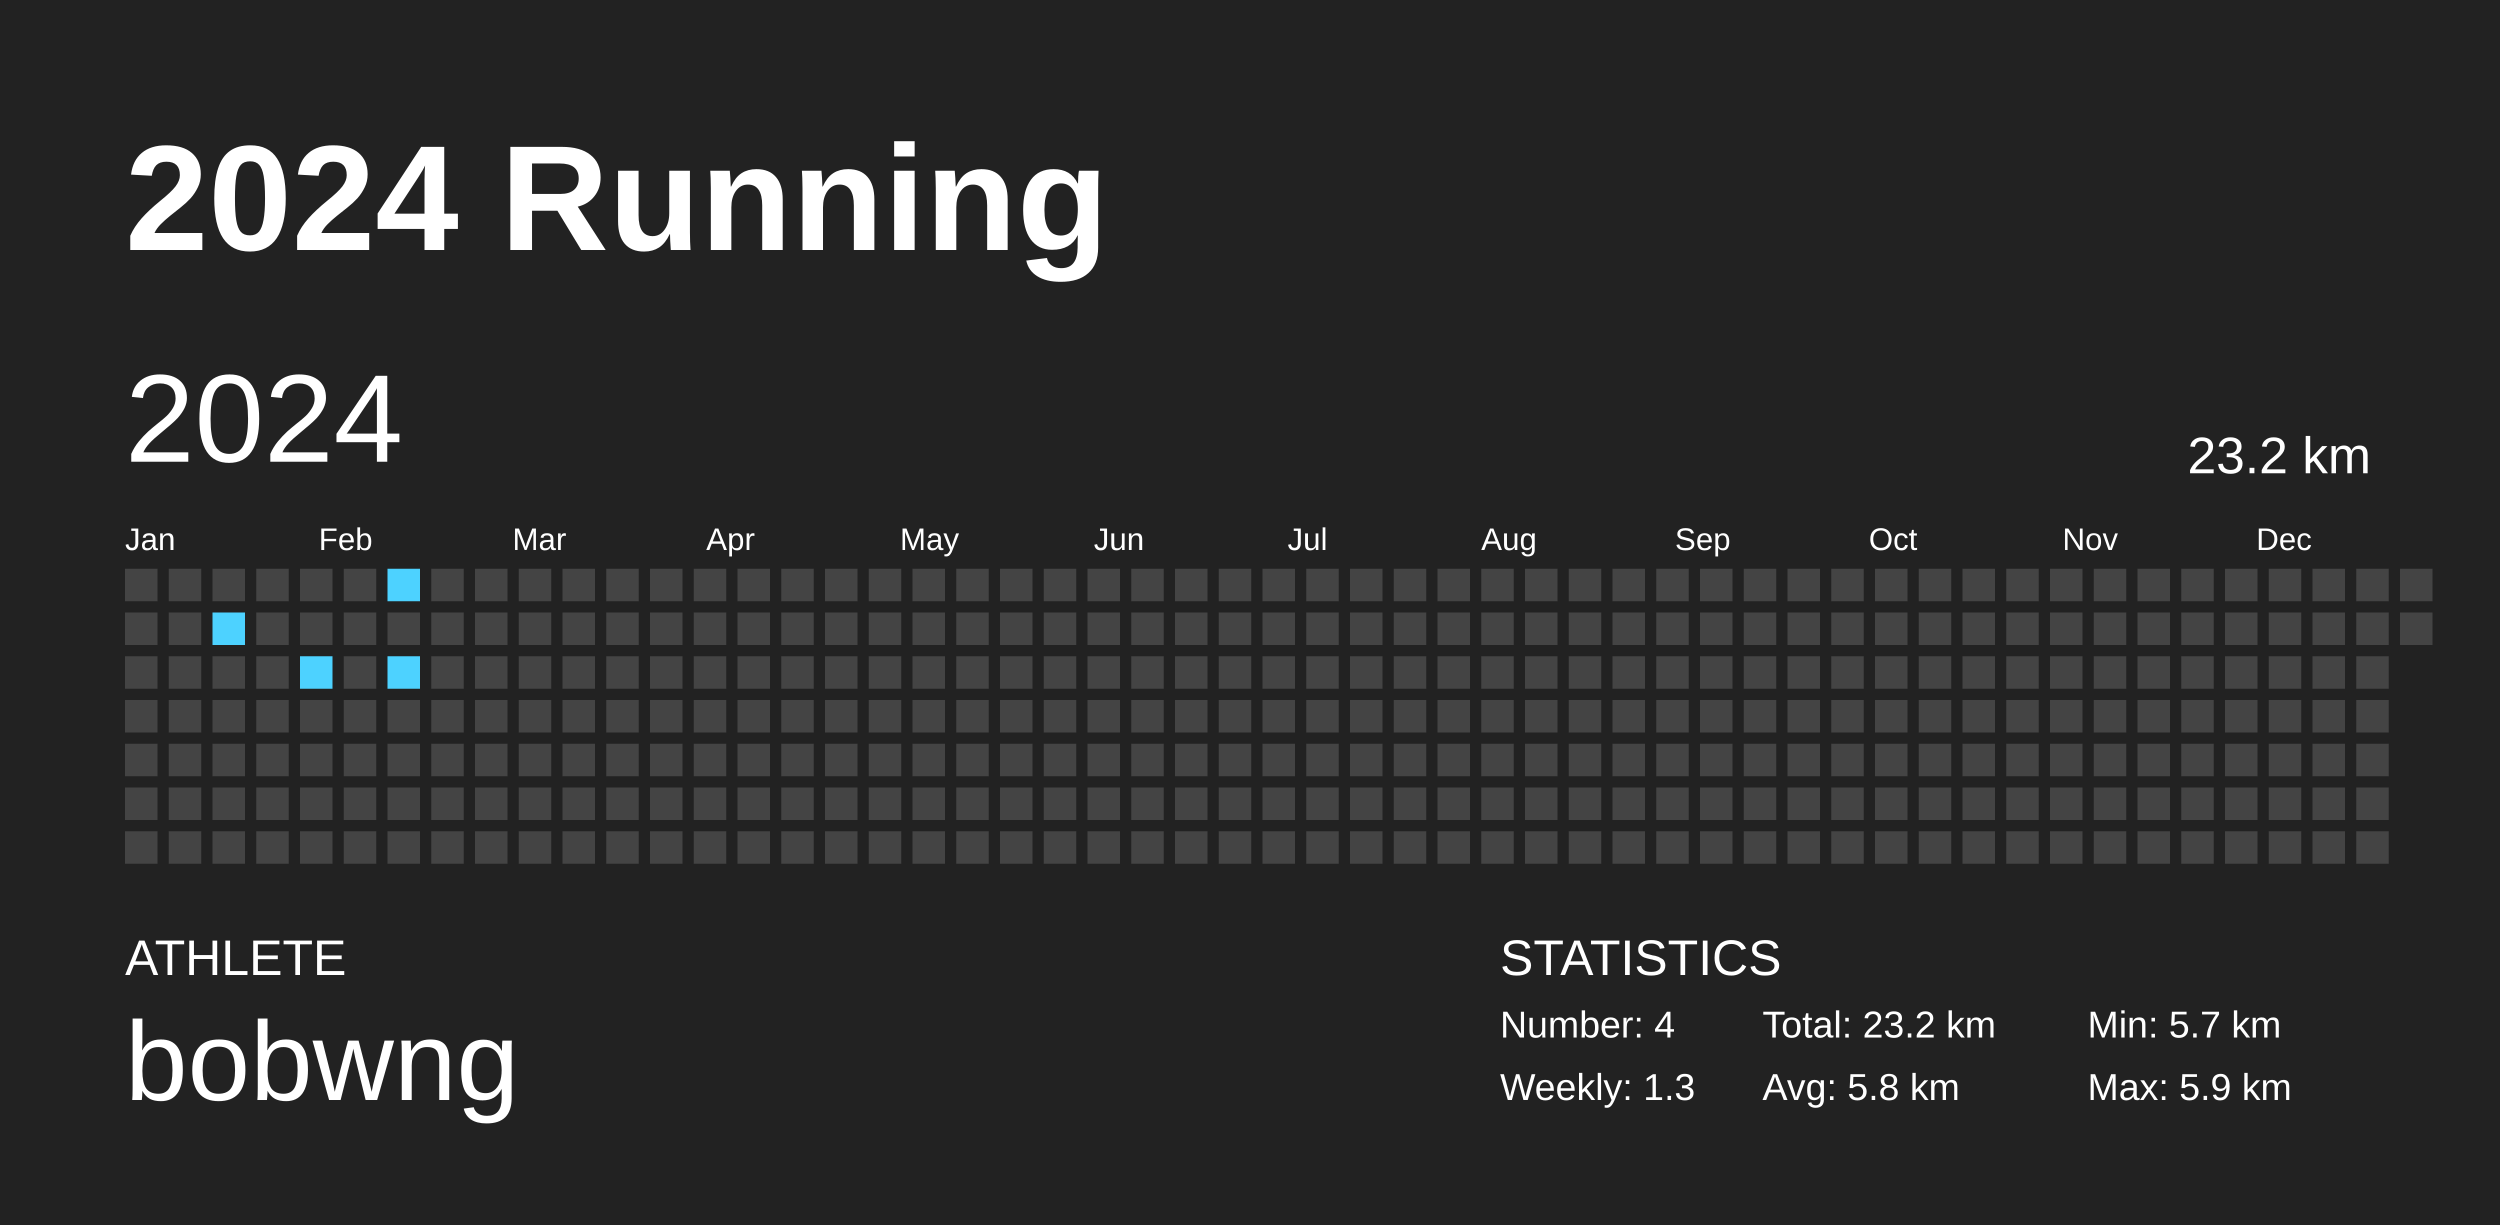
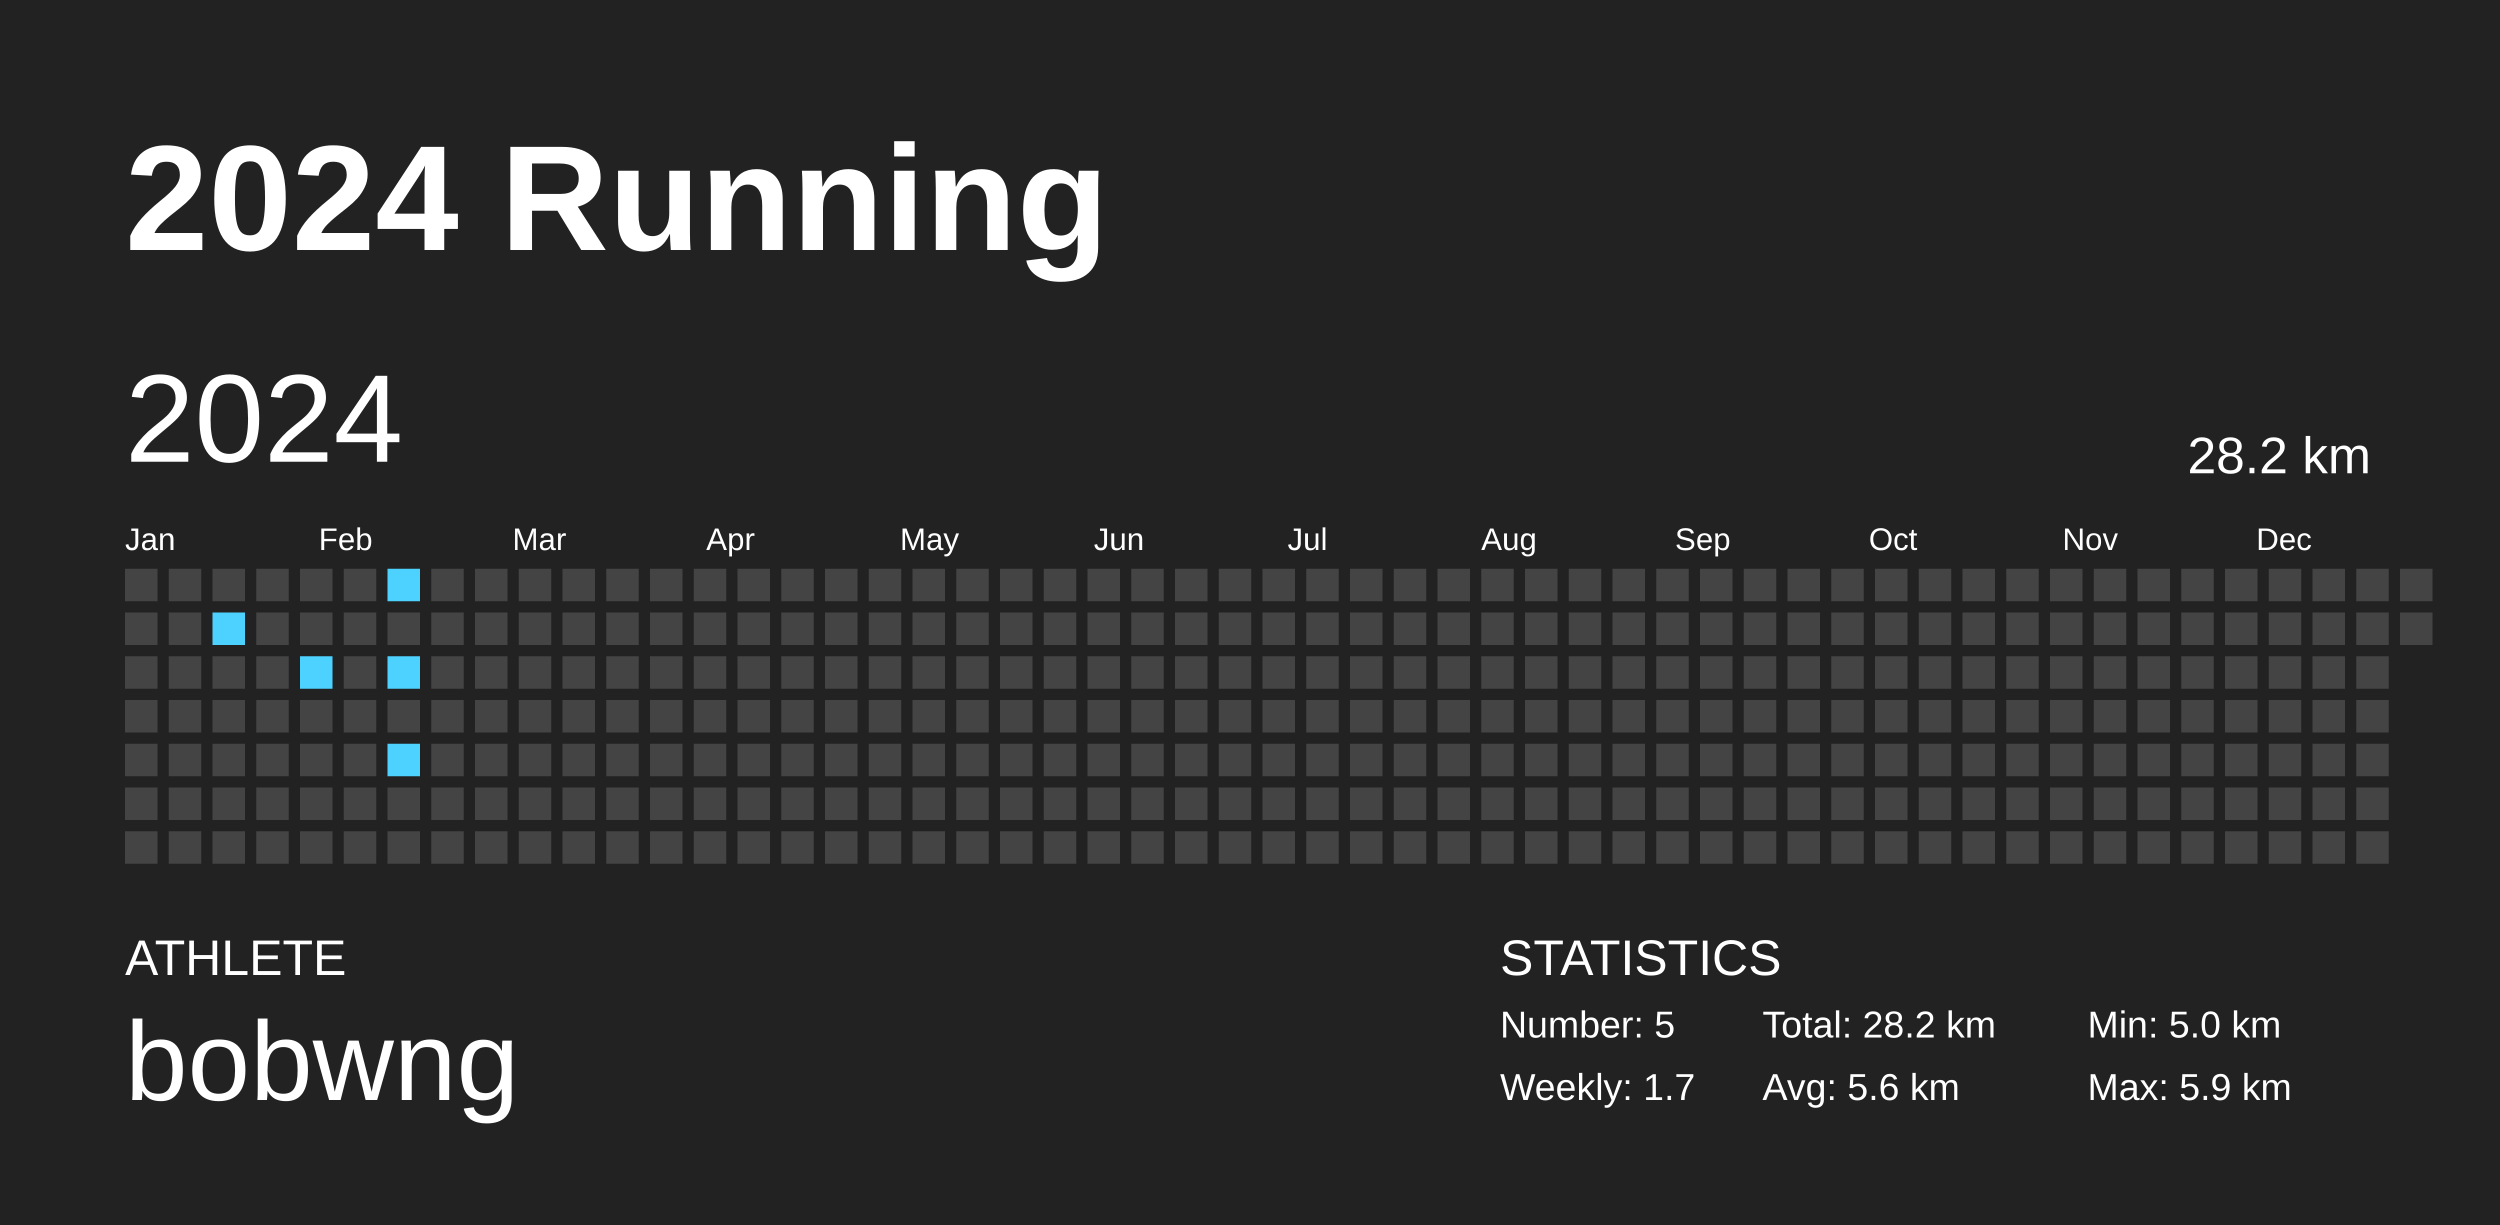
<svg xmlns="http://www.w3.org/2000/svg" baseProfile="full" height="98mm" version="1.1" viewBox="0,0,200,98" width="200mm">
  <defs />
  <rect fill="#222222" height="98" width="200" x="0" y="0" />
  <text fill="#FFFFFF" style="font-size:12px; font-family:Arial; font-weight:bold;" x="10" y="20">2024 Running</text>
  <text fill="#FFFFFF" style="font-size:4px; font-family:Arial" x="10" y="78">ATHLETE</text>
  <text fill="#FFFFFF" style="font-size:9px; font-family:Arial" x="10" y="88">bobwng</text>
  <text fill="#FFFFFF" style="font-size:4px; font-family:Arial" x="120" y="78">STATISTICS</text>
-   <text fill="#FFFFFF" style="font-size:3px; font-family:Arial" x="120" y="83">Number: 4</text>
-   <text fill="#FFFFFF" style="font-size:3px; font-family:Arial" x="120" y="88">Weekly: 1.3</text>
-   <text fill="#FFFFFF" style="font-size:3px; font-family:Arial" x="141" y="83">Total: 23.2 km</text>
-   <text fill="#FFFFFF" style="font-size:3px; font-family:Arial" x="141" y="88">Avg: 5.8 km</text>
-   <text fill="#FFFFFF" style="font-size:3px; font-family:Arial" x="167" y="83">Min: 5.7 km</text>
+   <text fill="#FFFFFF" style="font-size:3px; font-family:Arial" x="120" y="83">Number: 5</text>
+   <text fill="#FFFFFF" style="font-size:3px; font-family:Arial" x="120" y="88">Weekly: 1.7</text>
+   <text fill="#FFFFFF" style="font-size:3px; font-family:Arial" x="141" y="83">Total: 28.2 km</text>
+   <text fill="#FFFFFF" style="font-size:3px; font-family:Arial" x="141" y="88">Avg: 5.6 km</text>
+   <text fill="#FFFFFF" style="font-size:3px; font-family:Arial" x="167" y="83">Min: 5.0 km</text>
  <text fill="#FFFFFF" style="font-size:3px; font-family:Arial" x="167" y="88">Max: 5.9 km</text>
  <text dominant-baseline="hanging" fill="#FFFFFF" style="font-size:10.0px; font-family:Arial;" x="10" y="30">2024</text>
-   <text dominant-baseline="hanging" fill="#FFFFFF" style="font-size:4.125px; font-family:Arial;" x="175" y="35">23.2 km</text>
+   <text dominant-baseline="hanging" fill="#FFFFFF" style="font-size:4.125px; font-family:Arial;" x="175" y="35">28.2 km</text>
  <text fill="#FFFFFF" style="font-size:2.5px; font-family:Arial" x="10.0" y="44">Jan</text>
  <text fill="#FFFFFF" style="font-size:2.5px; font-family:Arial" x="25.5" y="44">Feb</text>
  <text fill="#FFFFFF" style="font-size:2.5px; font-family:Arial" x="41.0" y="44">Mar</text>
  <text fill="#FFFFFF" style="font-size:2.5px; font-family:Arial" x="56.5" y="44">Apr</text>
  <text fill="#FFFFFF" style="font-size:2.5px; font-family:Arial" x="72.0" y="44">May</text>
  <text fill="#FFFFFF" style="font-size:2.5px; font-family:Arial" x="87.5" y="44">Jun</text>
  <text fill="#FFFFFF" style="font-size:2.5px; font-family:Arial" x="103.0" y="44">Jul</text>
  <text fill="#FFFFFF" style="font-size:2.5px; font-family:Arial" x="118.5" y="44">Aug</text>
  <text fill="#FFFFFF" style="font-size:2.5px; font-family:Arial" x="134.0" y="44">Sep</text>
  <text fill="#FFFFFF" style="font-size:2.5px; font-family:Arial" x="149.5" y="44">Oct</text>
  <text fill="#FFFFFF" style="font-size:2.5px; font-family:Arial" x="165.0" y="44">Nov</text>
  <text fill="#FFFFFF" style="font-size:2.5px; font-family:Arial" x="180.5" y="44">Dec</text>
  <rect fill="#444444" height="2.6" width="2.6" x="10.0" y="45.5" />
  <rect fill="#444444" height="2.6" width="2.6" x="10.0" y="49.0" />
  <rect fill="#444444" height="2.6" width="2.6" x="10.0" y="52.5" />
  <rect fill="#444444" height="2.6" width="2.6" x="10.0" y="56.0" />
  <rect fill="#444444" height="2.6" width="2.6" x="10.0" y="59.5" />
  <rect fill="#444444" height="2.6" width="2.6" x="10.0" y="63.0" />
  <rect fill="#444444" height="2.6" width="2.6" x="10.0" y="66.5" />
  <rect fill="#444444" height="2.6" width="2.6" x="13.5" y="45.5" />
  <rect fill="#444444" height="2.6" width="2.6" x="13.5" y="49.0" />
  <rect fill="#444444" height="2.6" width="2.6" x="13.5" y="52.5" />
  <rect fill="#444444" height="2.6" width="2.6" x="13.5" y="56.0" />
  <rect fill="#444444" height="2.6" width="2.6" x="13.5" y="59.5" />
  <rect fill="#444444" height="2.6" width="2.6" x="13.5" y="63.0" />
  <rect fill="#444444" height="2.6" width="2.6" x="13.5" y="66.5" />
  <rect fill="#444444" height="2.6" width="2.6" x="17.0" y="45.5" />
  <rect fill="#4dd2ff" height="2.6" width="2.6" x="17.0" y="49.0" />
  <rect fill="#444444" height="2.6" width="2.6" x="17.0" y="52.5" />
  <rect fill="#444444" height="2.6" width="2.6" x="17.0" y="56.0" />
  <rect fill="#444444" height="2.6" width="2.6" x="17.0" y="59.5" />
  <rect fill="#444444" height="2.6" width="2.6" x="17.0" y="63.0" />
  <rect fill="#444444" height="2.6" width="2.6" x="17.0" y="66.5" />
  <rect fill="#444444" height="2.6" width="2.6" x="20.5" y="45.5" />
  <rect fill="#444444" height="2.6" width="2.6" x="20.5" y="49.0" />
  <rect fill="#444444" height="2.6" width="2.6" x="20.5" y="52.5" />
  <rect fill="#444444" height="2.6" width="2.6" x="20.5" y="56.0" />
  <rect fill="#444444" height="2.6" width="2.6" x="20.5" y="59.5" />
  <rect fill="#444444" height="2.6" width="2.6" x="20.5" y="63.0" />
  <rect fill="#444444" height="2.6" width="2.6" x="20.5" y="66.5" />
  <rect fill="#444444" height="2.6" width="2.6" x="24.0" y="45.5" />
  <rect fill="#444444" height="2.6" width="2.6" x="24.0" y="49.0" />
  <rect fill="#4dd2ff" height="2.6" width="2.6" x="24.0" y="52.5" />
  <rect fill="#444444" height="2.6" width="2.6" x="24.0" y="56.0" />
  <rect fill="#444444" height="2.6" width="2.6" x="24.0" y="59.5" />
  <rect fill="#444444" height="2.6" width="2.6" x="24.0" y="63.0" />
  <rect fill="#444444" height="2.6" width="2.6" x="24.0" y="66.5" />
  <rect fill="#444444" height="2.6" width="2.6" x="27.5" y="45.5" />
  <rect fill="#444444" height="2.6" width="2.6" x="27.5" y="49.0" />
  <rect fill="#444444" height="2.6" width="2.6" x="27.5" y="52.5" />
  <rect fill="#444444" height="2.6" width="2.6" x="27.5" y="56.0" />
  <rect fill="#444444" height="2.6" width="2.6" x="27.5" y="59.5" />
  <rect fill="#444444" height="2.6" width="2.6" x="27.5" y="63.0" />
  <rect fill="#444444" height="2.6" width="2.6" x="27.5" y="66.5" />
  <rect fill="#4dd2ff" height="2.6" width="2.6" x="31.0" y="45.5" />
  <rect fill="#444444" height="2.6" width="2.6" x="31.0" y="49.0" />
  <rect fill="#4dd2ff" height="2.6" width="2.6" x="31.0" y="52.5" />
  <rect fill="#444444" height="2.6" width="2.6" x="31.0" y="56.0" />
-   <rect fill="#444444" height="2.6" width="2.6" x="31.0" y="59.5" />
+   <rect fill="#4dd2ff" height="2.6" width="2.6" x="31.0" y="59.5" />
  <rect fill="#444444" height="2.6" width="2.6" x="31.0" y="63.0" />
  <rect fill="#444444" height="2.6" width="2.6" x="31.0" y="66.5" />
  <rect fill="#444444" height="2.6" width="2.6" x="34.5" y="45.5" />
  <rect fill="#444444" height="2.6" width="2.6" x="34.5" y="49.0" />
  <rect fill="#444444" height="2.6" width="2.6" x="34.5" y="52.5" />
  <rect fill="#444444" height="2.6" width="2.6" x="34.5" y="56.0" />
  <rect fill="#444444" height="2.6" width="2.6" x="34.5" y="59.5" />
  <rect fill="#444444" height="2.6" width="2.6" x="34.5" y="63.0" />
  <rect fill="#444444" height="2.6" width="2.6" x="34.5" y="66.5" />
  <rect fill="#444444" height="2.6" width="2.6" x="38.0" y="45.5" />
  <rect fill="#444444" height="2.6" width="2.6" x="38.0" y="49.0" />
  <rect fill="#444444" height="2.6" width="2.6" x="38.0" y="52.5" />
  <rect fill="#444444" height="2.6" width="2.6" x="38.0" y="56.0" />
  <rect fill="#444444" height="2.6" width="2.6" x="38.0" y="59.5" />
  <rect fill="#444444" height="2.6" width="2.6" x="38.0" y="63.0" />
  <rect fill="#444444" height="2.6" width="2.6" x="38.0" y="66.5" />
  <rect fill="#444444" height="2.6" width="2.6" x="41.5" y="45.5" />
  <rect fill="#444444" height="2.6" width="2.6" x="41.5" y="49.0" />
  <rect fill="#444444" height="2.6" width="2.6" x="41.5" y="52.5" />
  <rect fill="#444444" height="2.6" width="2.6" x="41.5" y="56.0" />
  <rect fill="#444444" height="2.6" width="2.6" x="41.5" y="59.5" />
  <rect fill="#444444" height="2.6" width="2.6" x="41.5" y="63.0" />
  <rect fill="#444444" height="2.6" width="2.6" x="41.5" y="66.5" />
  <rect fill="#444444" height="2.6" width="2.6" x="45.0" y="45.5" />
  <rect fill="#444444" height="2.6" width="2.6" x="45.0" y="49.0" />
  <rect fill="#444444" height="2.6" width="2.6" x="45.0" y="52.5" />
  <rect fill="#444444" height="2.6" width="2.6" x="45.0" y="56.0" />
  <rect fill="#444444" height="2.6" width="2.6" x="45.0" y="59.5" />
  <rect fill="#444444" height="2.6" width="2.6" x="45.0" y="63.0" />
  <rect fill="#444444" height="2.6" width="2.6" x="45.0" y="66.5" />
  <rect fill="#444444" height="2.6" width="2.6" x="48.5" y="45.5" />
  <rect fill="#444444" height="2.6" width="2.6" x="48.5" y="49.0" />
  <rect fill="#444444" height="2.6" width="2.6" x="48.5" y="52.5" />
  <rect fill="#444444" height="2.6" width="2.6" x="48.5" y="56.0" />
  <rect fill="#444444" height="2.6" width="2.6" x="48.5" y="59.5" />
  <rect fill="#444444" height="2.6" width="2.6" x="48.5" y="63.0" />
  <rect fill="#444444" height="2.6" width="2.6" x="48.5" y="66.5" />
  <rect fill="#444444" height="2.6" width="2.6" x="52.0" y="45.5" />
  <rect fill="#444444" height="2.6" width="2.6" x="52.0" y="49.0" />
  <rect fill="#444444" height="2.6" width="2.6" x="52.0" y="52.5" />
  <rect fill="#444444" height="2.6" width="2.6" x="52.0" y="56.0" />
  <rect fill="#444444" height="2.6" width="2.6" x="52.0" y="59.5" />
  <rect fill="#444444" height="2.6" width="2.6" x="52.0" y="63.0" />
  <rect fill="#444444" height="2.6" width="2.6" x="52.0" y="66.5" />
  <rect fill="#444444" height="2.6" width="2.6" x="55.5" y="45.5" />
  <rect fill="#444444" height="2.6" width="2.6" x="55.5" y="49.0" />
  <rect fill="#444444" height="2.6" width="2.6" x="55.5" y="52.5" />
  <rect fill="#444444" height="2.6" width="2.6" x="55.5" y="56.0" />
  <rect fill="#444444" height="2.6" width="2.6" x="55.5" y="59.5" />
  <rect fill="#444444" height="2.6" width="2.6" x="55.5" y="63.0" />
  <rect fill="#444444" height="2.6" width="2.6" x="55.5" y="66.5" />
  <rect fill="#444444" height="2.6" width="2.6" x="59.0" y="45.5" />
  <rect fill="#444444" height="2.6" width="2.6" x="59.0" y="49.0" />
  <rect fill="#444444" height="2.6" width="2.6" x="59.0" y="52.5" />
  <rect fill="#444444" height="2.6" width="2.6" x="59.0" y="56.0" />
  <rect fill="#444444" height="2.6" width="2.6" x="59.0" y="59.5" />
  <rect fill="#444444" height="2.6" width="2.6" x="59.0" y="63.0" />
  <rect fill="#444444" height="2.6" width="2.6" x="59.0" y="66.5" />
  <rect fill="#444444" height="2.6" width="2.6" x="62.5" y="45.5" />
  <rect fill="#444444" height="2.6" width="2.6" x="62.5" y="49.0" />
  <rect fill="#444444" height="2.6" width="2.6" x="62.5" y="52.5" />
  <rect fill="#444444" height="2.6" width="2.6" x="62.5" y="56.0" />
  <rect fill="#444444" height="2.6" width="2.6" x="62.5" y="59.5" />
  <rect fill="#444444" height="2.6" width="2.6" x="62.5" y="63.0" />
  <rect fill="#444444" height="2.6" width="2.6" x="62.5" y="66.5" />
  <rect fill="#444444" height="2.6" width="2.6" x="66.0" y="45.5" />
  <rect fill="#444444" height="2.6" width="2.6" x="66.0" y="49.0" />
  <rect fill="#444444" height="2.6" width="2.6" x="66.0" y="52.5" />
  <rect fill="#444444" height="2.6" width="2.6" x="66.0" y="56.0" />
  <rect fill="#444444" height="2.6" width="2.6" x="66.0" y="59.5" />
  <rect fill="#444444" height="2.6" width="2.6" x="66.0" y="63.0" />
  <rect fill="#444444" height="2.6" width="2.6" x="66.0" y="66.5" />
  <rect fill="#444444" height="2.6" width="2.6" x="69.5" y="45.5" />
  <rect fill="#444444" height="2.6" width="2.6" x="69.5" y="49.0" />
  <rect fill="#444444" height="2.6" width="2.6" x="69.5" y="52.5" />
  <rect fill="#444444" height="2.6" width="2.6" x="69.5" y="56.0" />
  <rect fill="#444444" height="2.6" width="2.6" x="69.5" y="59.5" />
  <rect fill="#444444" height="2.6" width="2.6" x="69.5" y="63.0" />
  <rect fill="#444444" height="2.6" width="2.6" x="69.5" y="66.5" />
  <rect fill="#444444" height="2.6" width="2.6" x="73.0" y="45.5" />
  <rect fill="#444444" height="2.6" width="2.6" x="73.0" y="49.0" />
  <rect fill="#444444" height="2.6" width="2.6" x="73.0" y="52.5" />
  <rect fill="#444444" height="2.6" width="2.6" x="73.0" y="56.0" />
  <rect fill="#444444" height="2.6" width="2.6" x="73.0" y="59.5" />
  <rect fill="#444444" height="2.6" width="2.6" x="73.0" y="63.0" />
  <rect fill="#444444" height="2.6" width="2.6" x="73.0" y="66.5" />
  <rect fill="#444444" height="2.6" width="2.6" x="76.5" y="45.5" />
  <rect fill="#444444" height="2.6" width="2.6" x="76.5" y="49.0" />
  <rect fill="#444444" height="2.6" width="2.6" x="76.5" y="52.5" />
  <rect fill="#444444" height="2.6" width="2.6" x="76.5" y="56.0" />
  <rect fill="#444444" height="2.6" width="2.6" x="76.5" y="59.5" />
  <rect fill="#444444" height="2.6" width="2.6" x="76.5" y="63.0" />
  <rect fill="#444444" height="2.6" width="2.6" x="76.5" y="66.5" />
  <rect fill="#444444" height="2.6" width="2.6" x="80.0" y="45.5" />
  <rect fill="#444444" height="2.6" width="2.6" x="80.0" y="49.0" />
  <rect fill="#444444" height="2.6" width="2.6" x="80.0" y="52.5" />
  <rect fill="#444444" height="2.6" width="2.6" x="80.0" y="56.0" />
  <rect fill="#444444" height="2.6" width="2.6" x="80.0" y="59.5" />
  <rect fill="#444444" height="2.6" width="2.6" x="80.0" y="63.0" />
  <rect fill="#444444" height="2.6" width="2.6" x="80.0" y="66.5" />
  <rect fill="#444444" height="2.6" width="2.6" x="83.5" y="45.5" />
  <rect fill="#444444" height="2.6" width="2.6" x="83.5" y="49.0" />
  <rect fill="#444444" height="2.6" width="2.6" x="83.5" y="52.5" />
  <rect fill="#444444" height="2.6" width="2.6" x="83.5" y="56.0" />
  <rect fill="#444444" height="2.6" width="2.6" x="83.5" y="59.5" />
  <rect fill="#444444" height="2.6" width="2.6" x="83.5" y="63.0" />
  <rect fill="#444444" height="2.6" width="2.6" x="83.5" y="66.5" />
  <rect fill="#444444" height="2.6" width="2.6" x="87.0" y="45.5" />
  <rect fill="#444444" height="2.6" width="2.6" x="87.0" y="49.0" />
  <rect fill="#444444" height="2.6" width="2.6" x="87.0" y="52.5" />
  <rect fill="#444444" height="2.6" width="2.6" x="87.0" y="56.0" />
  <rect fill="#444444" height="2.6" width="2.6" x="87.0" y="59.5" />
  <rect fill="#444444" height="2.6" width="2.6" x="87.0" y="63.0" />
  <rect fill="#444444" height="2.6" width="2.6" x="87.0" y="66.5" />
  <rect fill="#444444" height="2.6" width="2.6" x="90.5" y="45.5" />
  <rect fill="#444444" height="2.6" width="2.6" x="90.5" y="49.0" />
  <rect fill="#444444" height="2.6" width="2.6" x="90.5" y="52.5" />
  <rect fill="#444444" height="2.6" width="2.6" x="90.5" y="56.0" />
  <rect fill="#444444" height="2.6" width="2.6" x="90.5" y="59.5" />
  <rect fill="#444444" height="2.6" width="2.6" x="90.5" y="63.0" />
  <rect fill="#444444" height="2.6" width="2.6" x="90.5" y="66.5" />
  <rect fill="#444444" height="2.6" width="2.6" x="94.0" y="45.5" />
  <rect fill="#444444" height="2.6" width="2.6" x="94.0" y="49.0" />
  <rect fill="#444444" height="2.6" width="2.6" x="94.0" y="52.5" />
  <rect fill="#444444" height="2.6" width="2.6" x="94.0" y="56.0" />
  <rect fill="#444444" height="2.6" width="2.6" x="94.0" y="59.5" />
  <rect fill="#444444" height="2.6" width="2.6" x="94.0" y="63.0" />
  <rect fill="#444444" height="2.6" width="2.6" x="94.0" y="66.5" />
  <rect fill="#444444" height="2.6" width="2.6" x="97.5" y="45.5" />
  <rect fill="#444444" height="2.6" width="2.6" x="97.5" y="49.0" />
  <rect fill="#444444" height="2.6" width="2.6" x="97.5" y="52.5" />
  <rect fill="#444444" height="2.6" width="2.6" x="97.5" y="56.0" />
  <rect fill="#444444" height="2.6" width="2.6" x="97.5" y="59.5" />
  <rect fill="#444444" height="2.6" width="2.6" x="97.5" y="63.0" />
  <rect fill="#444444" height="2.6" width="2.6" x="97.5" y="66.5" />
  <rect fill="#444444" height="2.6" width="2.6" x="101.0" y="45.5" />
  <rect fill="#444444" height="2.6" width="2.6" x="101.0" y="49.0" />
  <rect fill="#444444" height="2.6" width="2.6" x="101.0" y="52.5" />
  <rect fill="#444444" height="2.6" width="2.6" x="101.0" y="56.0" />
  <rect fill="#444444" height="2.6" width="2.6" x="101.0" y="59.5" />
  <rect fill="#444444" height="2.6" width="2.6" x="101.0" y="63.0" />
  <rect fill="#444444" height="2.6" width="2.6" x="101.0" y="66.5" />
  <rect fill="#444444" height="2.6" width="2.6" x="104.5" y="45.5" />
  <rect fill="#444444" height="2.6" width="2.6" x="104.5" y="49.0" />
  <rect fill="#444444" height="2.6" width="2.6" x="104.5" y="52.5" />
  <rect fill="#444444" height="2.6" width="2.6" x="104.5" y="56.0" />
  <rect fill="#444444" height="2.6" width="2.6" x="104.5" y="59.5" />
  <rect fill="#444444" height="2.6" width="2.6" x="104.5" y="63.0" />
  <rect fill="#444444" height="2.6" width="2.6" x="104.5" y="66.5" />
  <rect fill="#444444" height="2.6" width="2.6" x="108.0" y="45.5" />
  <rect fill="#444444" height="2.6" width="2.6" x="108.0" y="49.0" />
  <rect fill="#444444" height="2.6" width="2.6" x="108.0" y="52.5" />
  <rect fill="#444444" height="2.6" width="2.6" x="108.0" y="56.0" />
  <rect fill="#444444" height="2.6" width="2.6" x="108.0" y="59.5" />
  <rect fill="#444444" height="2.6" width="2.6" x="108.0" y="63.0" />
  <rect fill="#444444" height="2.6" width="2.6" x="108.0" y="66.5" />
  <rect fill="#444444" height="2.6" width="2.6" x="111.5" y="45.5" />
  <rect fill="#444444" height="2.6" width="2.6" x="111.5" y="49.0" />
  <rect fill="#444444" height="2.6" width="2.6" x="111.5" y="52.5" />
  <rect fill="#444444" height="2.6" width="2.6" x="111.5" y="56.0" />
  <rect fill="#444444" height="2.6" width="2.6" x="111.5" y="59.5" />
  <rect fill="#444444" height="2.6" width="2.6" x="111.5" y="63.0" />
  <rect fill="#444444" height="2.6" width="2.6" x="111.5" y="66.5" />
  <rect fill="#444444" height="2.6" width="2.6" x="115.0" y="45.5" />
  <rect fill="#444444" height="2.6" width="2.6" x="115.0" y="49.0" />
  <rect fill="#444444" height="2.6" width="2.6" x="115.0" y="52.5" />
  <rect fill="#444444" height="2.6" width="2.6" x="115.0" y="56.0" />
  <rect fill="#444444" height="2.6" width="2.6" x="115.0" y="59.5" />
  <rect fill="#444444" height="2.6" width="2.6" x="115.0" y="63.0" />
  <rect fill="#444444" height="2.6" width="2.6" x="115.0" y="66.5" />
  <rect fill="#444444" height="2.6" width="2.6" x="118.5" y="45.5" />
  <rect fill="#444444" height="2.6" width="2.6" x="118.5" y="49.0" />
  <rect fill="#444444" height="2.6" width="2.6" x="118.5" y="52.5" />
  <rect fill="#444444" height="2.6" width="2.6" x="118.5" y="56.0" />
  <rect fill="#444444" height="2.6" width="2.6" x="118.5" y="59.5" />
  <rect fill="#444444" height="2.6" width="2.6" x="118.5" y="63.0" />
  <rect fill="#444444" height="2.6" width="2.6" x="118.5" y="66.5" />
  <rect fill="#444444" height="2.6" width="2.6" x="122.0" y="45.5" />
  <rect fill="#444444" height="2.6" width="2.6" x="122.0" y="49.0" />
  <rect fill="#444444" height="2.6" width="2.6" x="122.0" y="52.5" />
  <rect fill="#444444" height="2.6" width="2.6" x="122.0" y="56.0" />
  <rect fill="#444444" height="2.6" width="2.6" x="122.0" y="59.5" />
  <rect fill="#444444" height="2.6" width="2.6" x="122.0" y="63.0" />
  <rect fill="#444444" height="2.6" width="2.6" x="122.0" y="66.5" />
  <rect fill="#444444" height="2.6" width="2.6" x="125.5" y="45.5" />
  <rect fill="#444444" height="2.6" width="2.6" x="125.5" y="49.0" />
  <rect fill="#444444" height="2.6" width="2.6" x="125.5" y="52.5" />
  <rect fill="#444444" height="2.6" width="2.6" x="125.5" y="56.0" />
  <rect fill="#444444" height="2.6" width="2.6" x="125.5" y="59.5" />
  <rect fill="#444444" height="2.6" width="2.6" x="125.5" y="63.0" />
  <rect fill="#444444" height="2.6" width="2.6" x="125.5" y="66.5" />
  <rect fill="#444444" height="2.6" width="2.6" x="129.0" y="45.5" />
  <rect fill="#444444" height="2.6" width="2.6" x="129.0" y="49.0" />
  <rect fill="#444444" height="2.6" width="2.6" x="129.0" y="52.5" />
  <rect fill="#444444" height="2.6" width="2.6" x="129.0" y="56.0" />
  <rect fill="#444444" height="2.6" width="2.6" x="129.0" y="59.5" />
  <rect fill="#444444" height="2.6" width="2.6" x="129.0" y="63.0" />
  <rect fill="#444444" height="2.6" width="2.6" x="129.0" y="66.5" />
  <rect fill="#444444" height="2.6" width="2.6" x="132.5" y="45.5" />
  <rect fill="#444444" height="2.6" width="2.6" x="132.5" y="49.0" />
  <rect fill="#444444" height="2.6" width="2.6" x="132.5" y="52.5" />
  <rect fill="#444444" height="2.6" width="2.6" x="132.5" y="56.0" />
  <rect fill="#444444" height="2.6" width="2.6" x="132.5" y="59.5" />
  <rect fill="#444444" height="2.6" width="2.6" x="132.5" y="63.0" />
  <rect fill="#444444" height="2.6" width="2.6" x="132.5" y="66.5" />
  <rect fill="#444444" height="2.6" width="2.6" x="136.0" y="45.5" />
  <rect fill="#444444" height="2.6" width="2.6" x="136.0" y="49.0" />
  <rect fill="#444444" height="2.6" width="2.6" x="136.0" y="52.5" />
  <rect fill="#444444" height="2.6" width="2.6" x="136.0" y="56.0" />
  <rect fill="#444444" height="2.6" width="2.6" x="136.0" y="59.5" />
  <rect fill="#444444" height="2.6" width="2.6" x="136.0" y="63.0" />
  <rect fill="#444444" height="2.6" width="2.6" x="136.0" y="66.5" />
  <rect fill="#444444" height="2.6" width="2.6" x="139.5" y="45.5" />
  <rect fill="#444444" height="2.6" width="2.6" x="139.5" y="49.0" />
  <rect fill="#444444" height="2.6" width="2.6" x="139.5" y="52.5" />
  <rect fill="#444444" height="2.6" width="2.6" x="139.5" y="56.0" />
  <rect fill="#444444" height="2.6" width="2.6" x="139.5" y="59.5" />
  <rect fill="#444444" height="2.6" width="2.6" x="139.5" y="63.0" />
  <rect fill="#444444" height="2.6" width="2.6" x="139.5" y="66.5" />
  <rect fill="#444444" height="2.6" width="2.6" x="143.0" y="45.5" />
  <rect fill="#444444" height="2.6" width="2.6" x="143.0" y="49.0" />
  <rect fill="#444444" height="2.6" width="2.6" x="143.0" y="52.5" />
  <rect fill="#444444" height="2.6" width="2.6" x="143.0" y="56.0" />
  <rect fill="#444444" height="2.6" width="2.6" x="143.0" y="59.5" />
  <rect fill="#444444" height="2.6" width="2.6" x="143.0" y="63.0" />
  <rect fill="#444444" height="2.6" width="2.6" x="143.0" y="66.5" />
  <rect fill="#444444" height="2.6" width="2.6" x="146.5" y="45.5" />
  <rect fill="#444444" height="2.6" width="2.6" x="146.5" y="49.0" />
  <rect fill="#444444" height="2.6" width="2.6" x="146.5" y="52.5" />
  <rect fill="#444444" height="2.6" width="2.6" x="146.5" y="56.0" />
  <rect fill="#444444" height="2.6" width="2.6" x="146.5" y="59.5" />
  <rect fill="#444444" height="2.6" width="2.6" x="146.5" y="63.0" />
  <rect fill="#444444" height="2.6" width="2.6" x="146.5" y="66.5" />
  <rect fill="#444444" height="2.6" width="2.6" x="150.0" y="45.5" />
  <rect fill="#444444" height="2.6" width="2.6" x="150.0" y="49.0" />
  <rect fill="#444444" height="2.6" width="2.6" x="150.0" y="52.5" />
  <rect fill="#444444" height="2.6" width="2.6" x="150.0" y="56.0" />
  <rect fill="#444444" height="2.6" width="2.6" x="150.0" y="59.5" />
  <rect fill="#444444" height="2.6" width="2.6" x="150.0" y="63.0" />
  <rect fill="#444444" height="2.6" width="2.6" x="150.0" y="66.5" />
  <rect fill="#444444" height="2.6" width="2.6" x="153.5" y="45.5" />
  <rect fill="#444444" height="2.6" width="2.6" x="153.5" y="49.0" />
  <rect fill="#444444" height="2.6" width="2.6" x="153.5" y="52.5" />
  <rect fill="#444444" height="2.6" width="2.6" x="153.5" y="56.0" />
  <rect fill="#444444" height="2.6" width="2.6" x="153.5" y="59.5" />
  <rect fill="#444444" height="2.6" width="2.6" x="153.5" y="63.0" />
  <rect fill="#444444" height="2.6" width="2.6" x="153.5" y="66.5" />
  <rect fill="#444444" height="2.6" width="2.6" x="157.0" y="45.5" />
  <rect fill="#444444" height="2.6" width="2.6" x="157.0" y="49.0" />
  <rect fill="#444444" height="2.6" width="2.6" x="157.0" y="52.5" />
  <rect fill="#444444" height="2.6" width="2.6" x="157.0" y="56.0" />
  <rect fill="#444444" height="2.6" width="2.6" x="157.0" y="59.5" />
  <rect fill="#444444" height="2.6" width="2.6" x="157.0" y="63.0" />
  <rect fill="#444444" height="2.6" width="2.6" x="157.0" y="66.5" />
  <rect fill="#444444" height="2.6" width="2.6" x="160.5" y="45.5" />
  <rect fill="#444444" height="2.6" width="2.6" x="160.5" y="49.0" />
  <rect fill="#444444" height="2.6" width="2.6" x="160.5" y="52.5" />
  <rect fill="#444444" height="2.6" width="2.6" x="160.5" y="56.0" />
  <rect fill="#444444" height="2.6" width="2.6" x="160.5" y="59.5" />
  <rect fill="#444444" height="2.6" width="2.6" x="160.5" y="63.0" />
  <rect fill="#444444" height="2.6" width="2.6" x="160.5" y="66.5" />
  <rect fill="#444444" height="2.6" width="2.6" x="164.0" y="45.5" />
  <rect fill="#444444" height="2.6" width="2.6" x="164.0" y="49.0" />
  <rect fill="#444444" height="2.6" width="2.6" x="164.0" y="52.5" />
  <rect fill="#444444" height="2.6" width="2.6" x="164.0" y="56.0" />
  <rect fill="#444444" height="2.6" width="2.6" x="164.0" y="59.5" />
  <rect fill="#444444" height="2.6" width="2.6" x="164.0" y="63.0" />
  <rect fill="#444444" height="2.6" width="2.6" x="164.0" y="66.5" />
  <rect fill="#444444" height="2.6" width="2.6" x="167.5" y="45.5" />
  <rect fill="#444444" height="2.6" width="2.6" x="167.5" y="49.0" />
  <rect fill="#444444" height="2.6" width="2.6" x="167.5" y="52.5" />
  <rect fill="#444444" height="2.6" width="2.6" x="167.5" y="56.0" />
  <rect fill="#444444" height="2.6" width="2.6" x="167.5" y="59.5" />
  <rect fill="#444444" height="2.6" width="2.6" x="167.5" y="63.0" />
  <rect fill="#444444" height="2.6" width="2.6" x="167.5" y="66.5" />
  <rect fill="#444444" height="2.6" width="2.6" x="171.0" y="45.5" />
  <rect fill="#444444" height="2.6" width="2.6" x="171.0" y="49.0" />
  <rect fill="#444444" height="2.6" width="2.6" x="171.0" y="52.5" />
  <rect fill="#444444" height="2.6" width="2.6" x="171.0" y="56.0" />
  <rect fill="#444444" height="2.6" width="2.6" x="171.0" y="59.5" />
  <rect fill="#444444" height="2.6" width="2.6" x="171.0" y="63.0" />
  <rect fill="#444444" height="2.6" width="2.6" x="171.0" y="66.5" />
  <rect fill="#444444" height="2.6" width="2.6" x="174.5" y="45.5" />
  <rect fill="#444444" height="2.6" width="2.6" x="174.5" y="49.0" />
  <rect fill="#444444" height="2.6" width="2.6" x="174.5" y="52.5" />
  <rect fill="#444444" height="2.6" width="2.6" x="174.5" y="56.0" />
  <rect fill="#444444" height="2.6" width="2.6" x="174.5" y="59.5" />
  <rect fill="#444444" height="2.6" width="2.6" x="174.5" y="63.0" />
  <rect fill="#444444" height="2.6" width="2.6" x="174.5" y="66.5" />
  <rect fill="#444444" height="2.6" width="2.6" x="178.0" y="45.5" />
  <rect fill="#444444" height="2.6" width="2.6" x="178.0" y="49.0" />
  <rect fill="#444444" height="2.6" width="2.6" x="178.0" y="52.5" />
  <rect fill="#444444" height="2.6" width="2.6" x="178.0" y="56.0" />
  <rect fill="#444444" height="2.6" width="2.6" x="178.0" y="59.5" />
  <rect fill="#444444" height="2.6" width="2.6" x="178.0" y="63.0" />
  <rect fill="#444444" height="2.6" width="2.6" x="178.0" y="66.5" />
  <rect fill="#444444" height="2.6" width="2.6" x="181.5" y="45.5" />
  <rect fill="#444444" height="2.6" width="2.6" x="181.5" y="49.0" />
  <rect fill="#444444" height="2.6" width="2.6" x="181.5" y="52.5" />
  <rect fill="#444444" height="2.6" width="2.6" x="181.5" y="56.0" />
  <rect fill="#444444" height="2.6" width="2.6" x="181.5" y="59.5" />
  <rect fill="#444444" height="2.6" width="2.6" x="181.5" y="63.0" />
  <rect fill="#444444" height="2.6" width="2.6" x="181.5" y="66.5" />
  <rect fill="#444444" height="2.6" width="2.6" x="185.0" y="45.5" />
  <rect fill="#444444" height="2.6" width="2.6" x="185.0" y="49.0" />
  <rect fill="#444444" height="2.6" width="2.6" x="185.0" y="52.5" />
  <rect fill="#444444" height="2.6" width="2.6" x="185.0" y="56.0" />
  <rect fill="#444444" height="2.6" width="2.6" x="185.0" y="59.5" />
  <rect fill="#444444" height="2.6" width="2.6" x="185.0" y="63.0" />
  <rect fill="#444444" height="2.6" width="2.6" x="185.0" y="66.5" />
  <rect fill="#444444" height="2.6" width="2.6" x="188.5" y="45.5" />
  <rect fill="#444444" height="2.6" width="2.6" x="188.5" y="49.0" />
  <rect fill="#444444" height="2.6" width="2.6" x="188.5" y="52.5" />
  <rect fill="#444444" height="2.6" width="2.6" x="188.5" y="56.0" />
  <rect fill="#444444" height="2.6" width="2.6" x="188.5" y="59.5" />
  <rect fill="#444444" height="2.6" width="2.6" x="188.5" y="63.0" />
  <rect fill="#444444" height="2.6" width="2.6" x="188.5" y="66.5" />
  <rect fill="#444444" height="2.6" width="2.6" x="192.0" y="45.5" />
  <rect fill="#444444" height="2.6" width="2.6" x="192.0" y="49.0" />
</svg>
